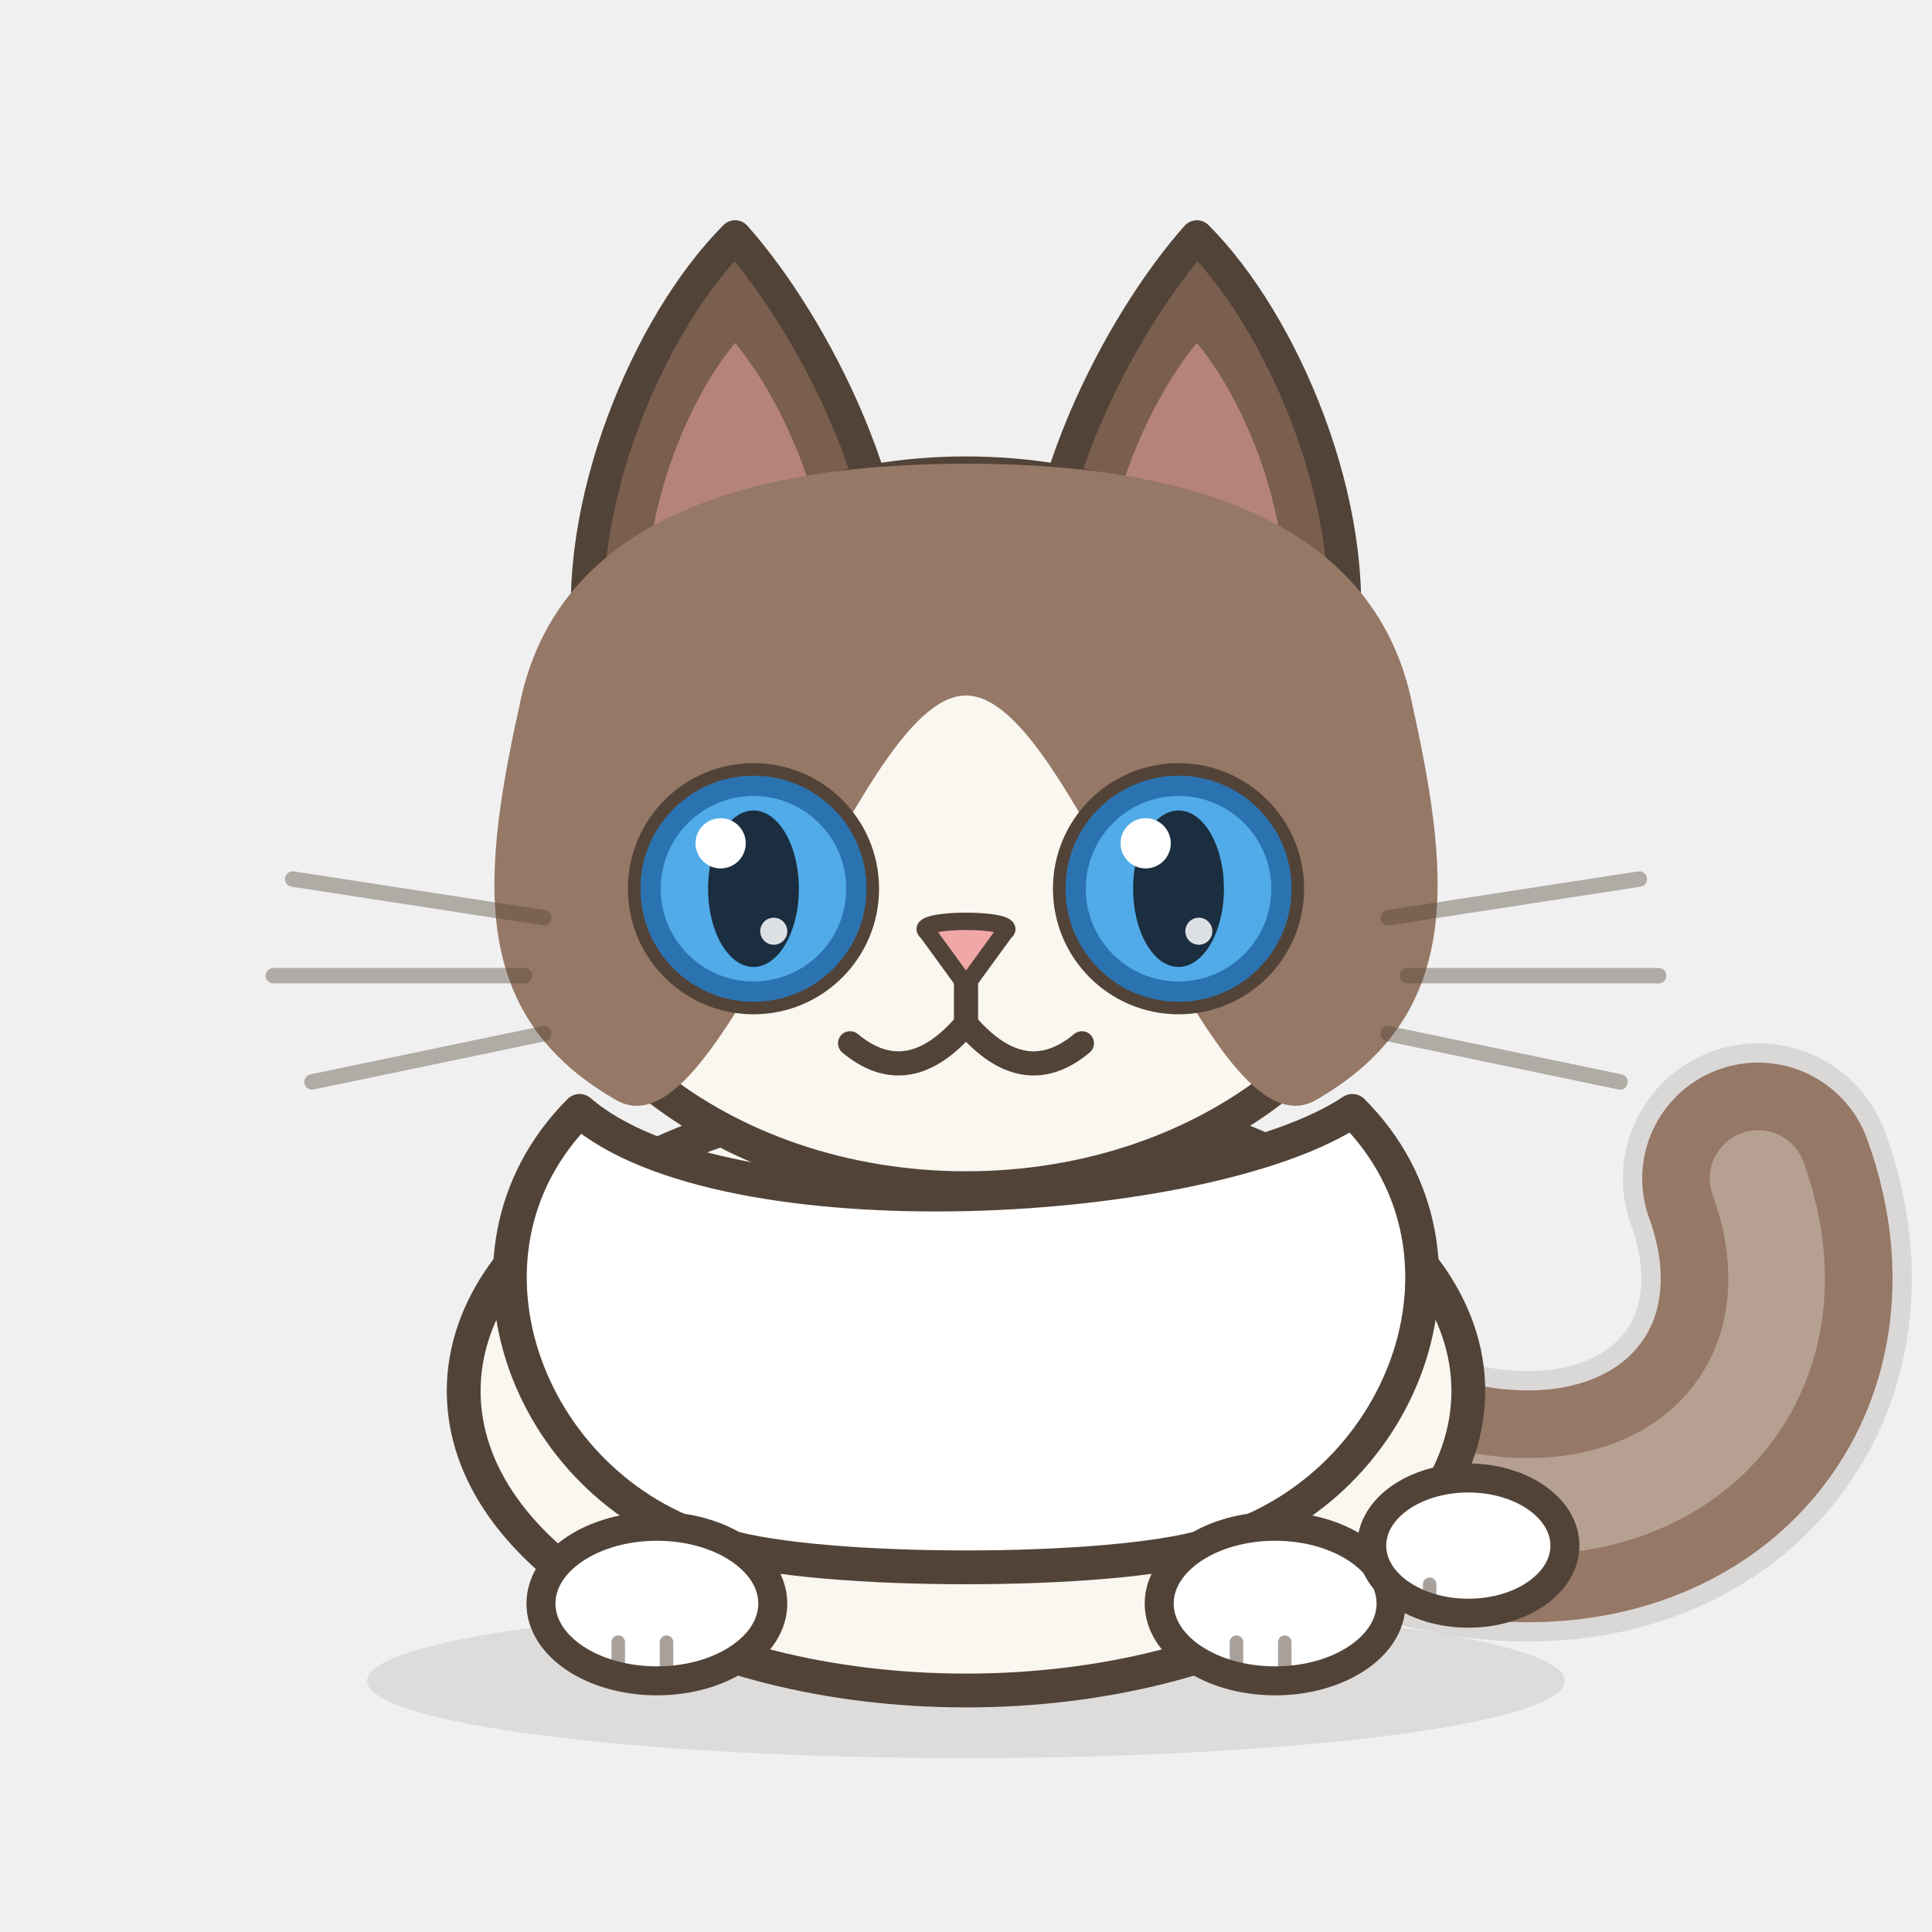
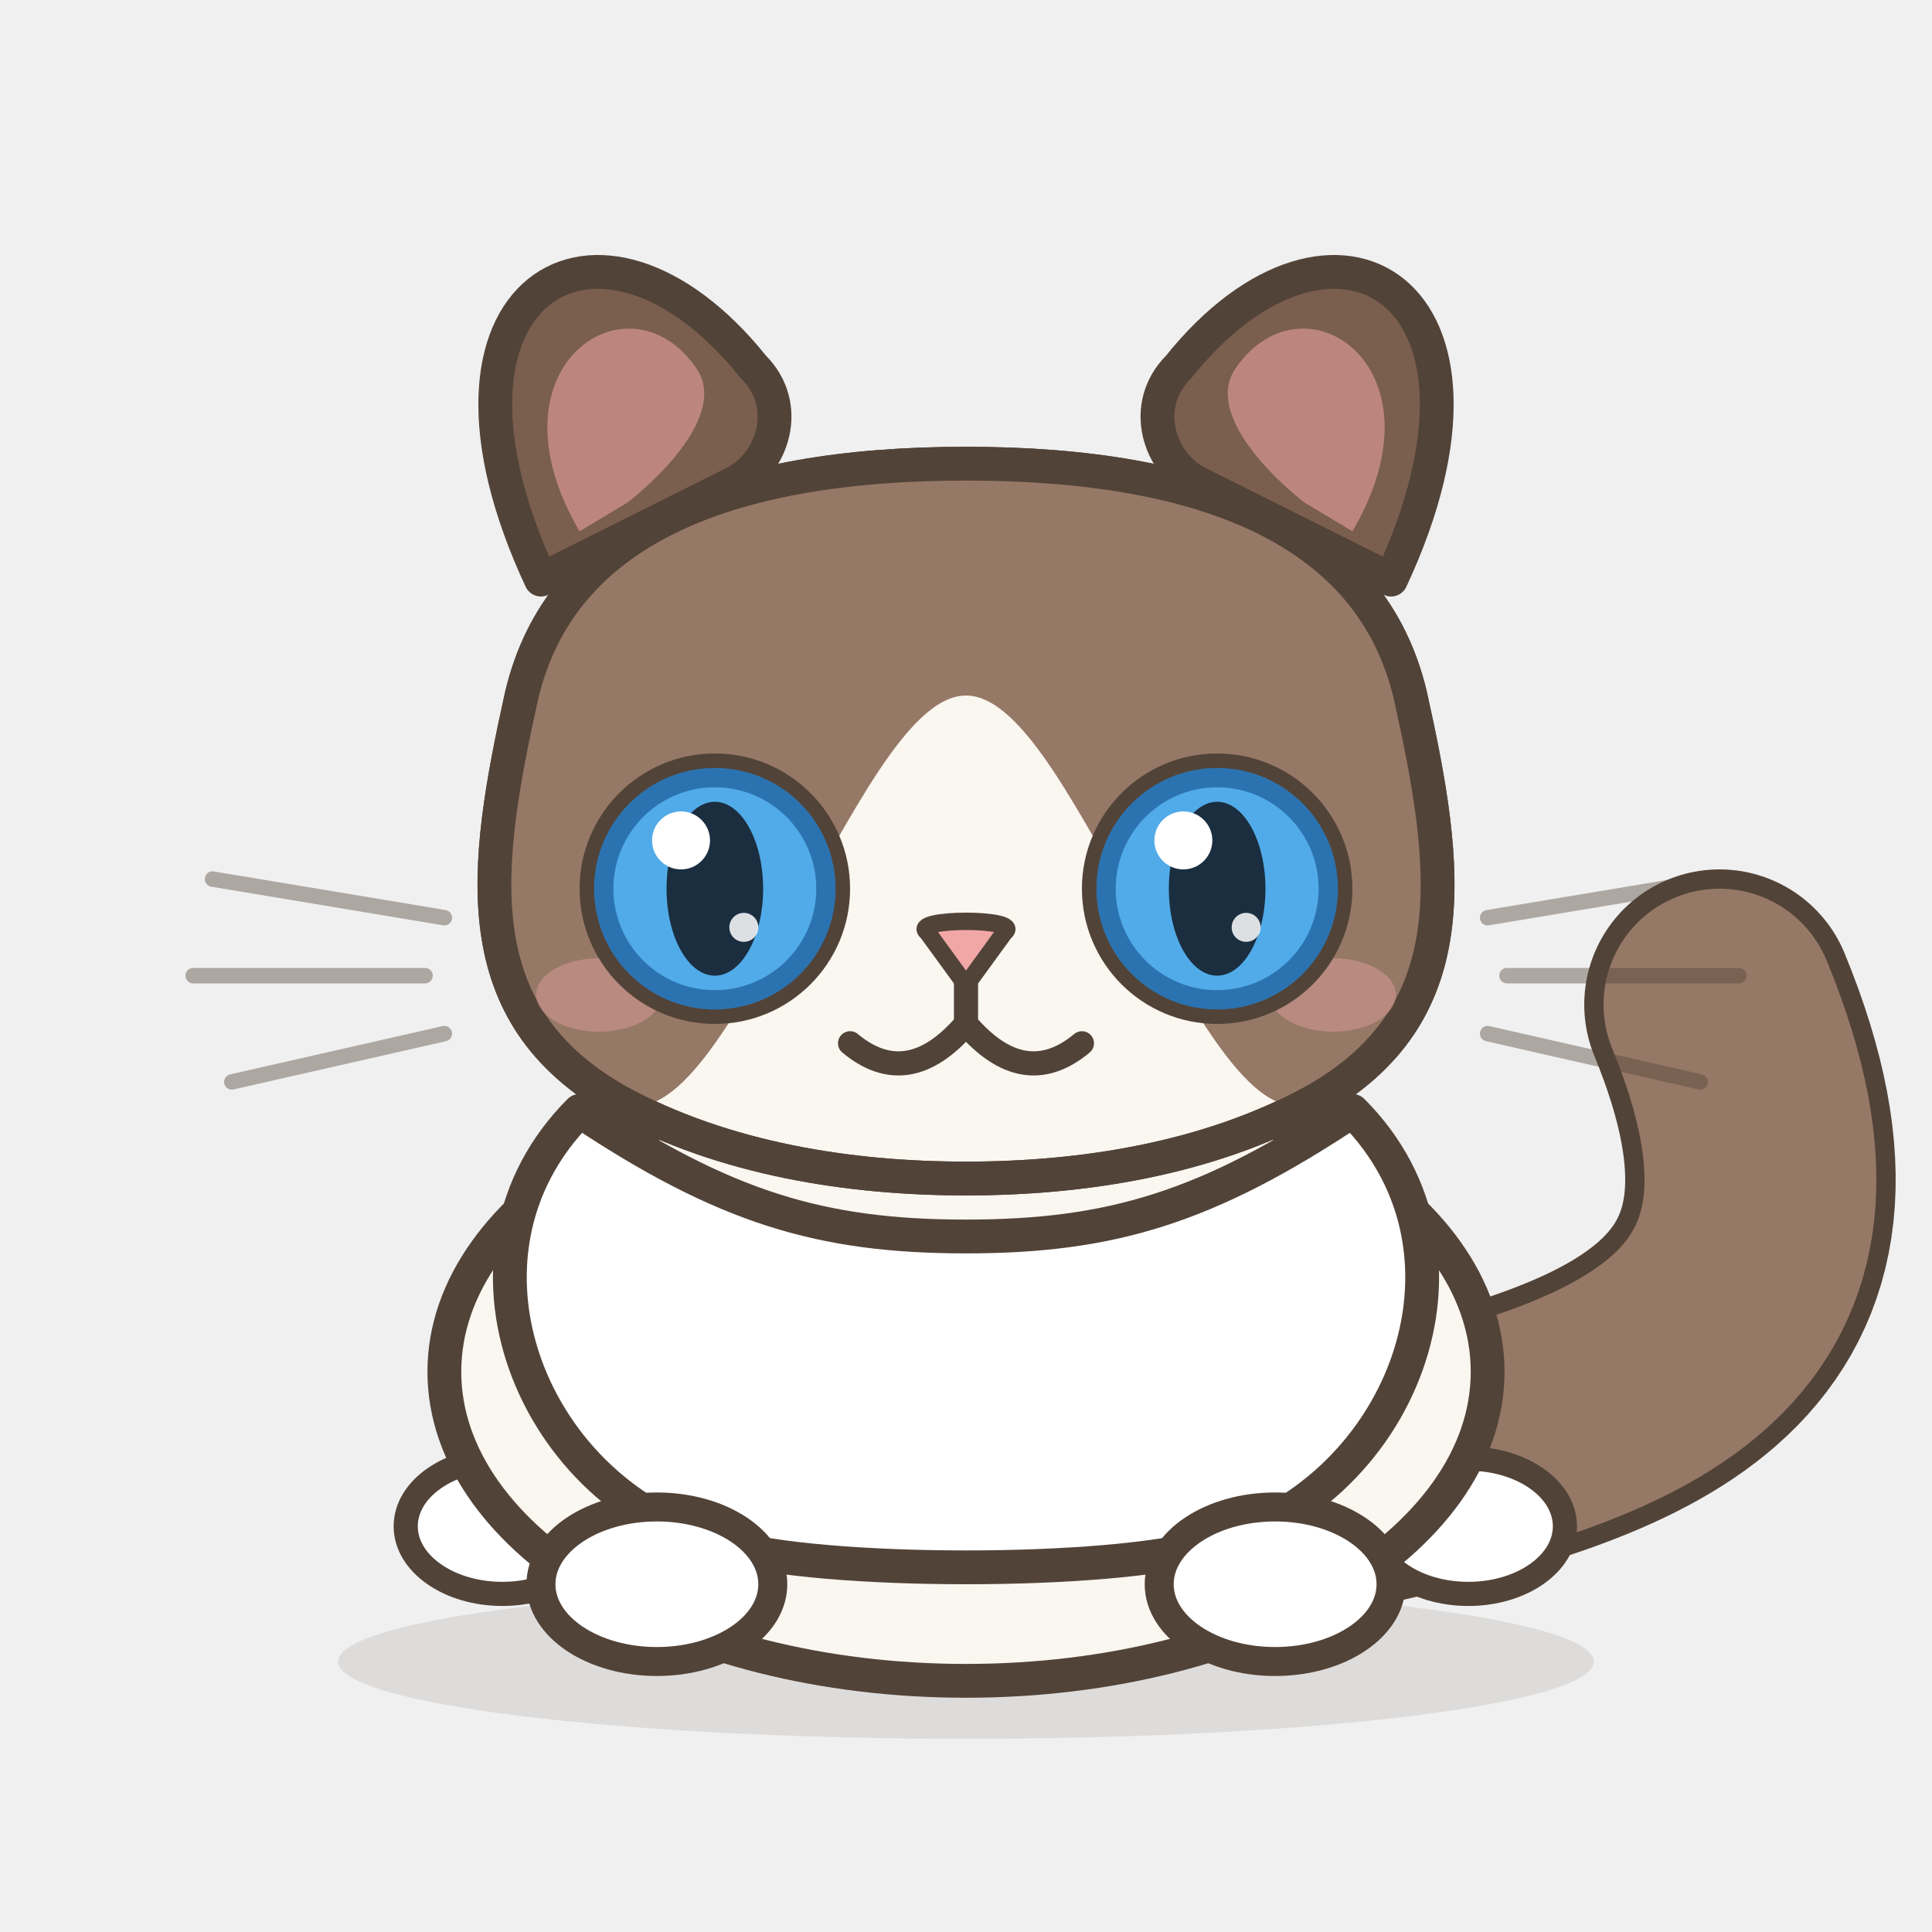
<svg xmlns="http://www.w3.org/2000/svg" viewBox="0 0 200 200">
-   <g transform="translate(0 0)">
-     <ellipse cx="100" cy="174" rx="62" ry="8" fill="#524338" opacity="0.12" />
-     <g class="m-tail">
-       <path d="M146 154 C172 162 190 144 182 122" fill="none" stroke="#524338" stroke-width="28" stroke-linecap="round" stroke-linejoin="round" opacity="0.14" />
-       <path d="M146 154 C172 162 190 144 182 122" fill="none" stroke="#967866" stroke-width="24" stroke-linecap="round" stroke-linejoin="round" />
-       <path d="M146 154 C172 162 190 144 182 122" fill="none" stroke="#FAF6F0" stroke-width="10" stroke-linecap="round" opacity="0.32" />
+   <ellipse cx="100" cy="172" rx="65.0" ry="8" fill="#524338" opacity="0.12" />
+   <g id="rig-tail">
+     <path d="M142 152.0 C169.1 145.8 192.0 138.0 178.0 104.0" fill="none" stroke="#524338" stroke-width="28" stroke-linecap="round" />
+     <path d="M142 152.0 C169.1 145.8 192.0 138.0 178.0 104.0" fill="none" stroke="#967866" stroke-width="24" stroke-linecap="round" />
+     <path d="M142 152.0 C169.1 145.8 192.0 138.0 178.0 104.0" fill="none" stroke="#FAF6F0" stroke-width="10" stroke-linecap="round" stroke-dasharray="28 120" stroke-dashoffset="-75" />
+   </g>
+   <g id="rig-body-group" transform="translate(0 0) rotate(0 100 156) scale(1 1)">
+     <ellipse cx="52" cy="158" rx="10" ry="7" fill="#FFFFFF" stroke="#524338" stroke-width="2.5" />
+     <ellipse cx="152" cy="158" rx="10" ry="7" fill="#FFFFFF" stroke="#524338" stroke-width="2.5" />
+     <ellipse cx="100" cy="142" rx="54" ry="32" fill="#FAF6F0" stroke="#524338" stroke-width="3.5" />
+     <path d="M60 115 C45 130 55 155 75 160 C85 163 115 163 125 160 C145 155 155 130 140 115 C125 125 115 128 100 128 C85 128 75 125 60 115 Z" fill="#FFFFFF" stroke="#524338" stroke-width="3.5" stroke-linejoin="round" />
+   </g>
+   <g id="rig-head-group" transform="translate(0 0) rotate(0 100 104)">
+     <g transform="rotate(0 68 54)" stroke="#524338" stroke-width="3.5" stroke-linejoin="round">
+       <path d="M56 60 C42 30 62 18 78 38 C82 42 80 48 76 50 Z" fill="#7A5E4E" />
+       <path d="M60 55 C50 38 65 28 72 38 C75 42 70 48 65 52 Z" fill="#F2A7A7" opacity="0.55" stroke="none" />
    </g>
-     <g class="m-body">
-       <ellipse cx="100" cy="144" rx="52" ry="31" fill="#FAF6F0" stroke="#524338" stroke-width="3.5" />
-       <path d="M60 115 C45 130 55 155 75 160     C85 163 115 163 125 160     C145 155 155 130 140 115     C125 125 75 128 60 115 Z" fill="#FFFFFF" stroke="#524338" stroke-width="3.5" stroke-linejoin="round" />
-       <ellipse cx="68" cy="166" rx="12" ry="8" fill="#FFFFFF" stroke="#524338" stroke-width="3" />
-       <path d="M64 170 v2.4" stroke="#524338" stroke-width="1.4" stroke-linecap="round" opacity="0.5" />
-       <path d="M69 170 v2.4" stroke="#524338" stroke-width="1.4" stroke-linecap="round" opacity="0.5" />
-       <ellipse cx="132" cy="166" rx="12" ry="8" fill="#FFFFFF" stroke="#524338" stroke-width="3" />
-       <path d="M128 170 v2.4" stroke="#524338" stroke-width="1.4" stroke-linecap="round" opacity="0.5" />
-       <path d="M133 170 v2.4" stroke="#524338" stroke-width="1.4" stroke-linecap="round" opacity="0.5" />
-       <ellipse cx="152" cy="160" rx="10" ry="7" fill="#FFFFFF" stroke="#524338" stroke-width="3" />
-       <path d="M148 164 v2.4" stroke="#524338" stroke-width="1.4" stroke-linecap="round" opacity="0.5" />
+     <g transform="rotate(0 132 54)" stroke="#524338" stroke-width="3.5" stroke-linejoin="round">
+       <path d="M144 60 C158 30 138 18 122 38 C118 42 120 48 124 50 Z" fill="#7A5E4E" />
+       <path d="M140 55 C150 38 135 28 128 38 C125 42 130 48 135 52 Z" fill="#F2A7A7" opacity="0.55" stroke="none" />
    </g>
-     <g class="m-head">
-       <g class="m-ears">
-         <path d="M-16 3 C-18 -12 -8 -31 0 -40 C9 -31 17 -12 15 3 Z" transform="translate(76.1 64.5) rotate(0) scale(-1 1)" fill="#7A5E4E" stroke="#524338" stroke-width="3.4" stroke-linejoin="round" />
-         <path d="M-9 0 C-11 -10 -5 -23 0 -29 C5 -23 10 -11 9 0 Z" transform="translate(76.1 64.5) rotate(0) scale(-1 1)" fill="#F2A7A7" opacity="0.5" />
-         <path d="M-16 3 C-18 -12 -8 -31 0 -40 C9 -31 17 -12 15 3 Z" transform="translate(123.9 64.5) rotate(0) scale(1 1)" fill="#7A5E4E" stroke="#524338" stroke-width="3.4" stroke-linejoin="round" />
-         <path d="M-9 0 C-11 -10 -5 -23 0 -29 C5 -23 10 -11 9 0 Z" transform="translate(123.9 64.5) rotate(0) scale(1 1)" fill="#F2A7A7" opacity="0.5" />
+     <path d="M100 48 C125 48 142 55 146 72 C150 90 152 105 136 114 C125 120 112 122 100 122 C88 122 75 120 64 114 C48 105 50 90 54 72 C58 55 75 48 100 48 Z" fill="#FAF6F0" stroke="#524338" stroke-width="3.5" stroke-linejoin="round" />
+     <path d="M100 48 C125 48 142 55 146 72 C150 90 152 105 136 114 C130 117 124 105 118 95 C112 85 106 72 100 72 C94 72 88 85 82 95 C76 105 70 117 64 114 C48 105 50 90 54 72 C58 55 75 48 100 48 Z" fill="#967866" />
+     <path d="M100 48 C125 48 142 55 146 72 C150 90 152 105 136 114 C125 120 112 122 100 122 C88 122 75 120 64 114 C48 105 50 90 54 72 C58 55 75 48 100 48 Z" fill="none" stroke="#524338" stroke-width="3.5" stroke-linejoin="round" />
+     <ellipse cx="62" cy="103" rx="6.5" ry="3.8" fill="#F2A7A7" opacity="0.38" />
+     <ellipse cx="138" cy="103" rx="6.5" ry="3.8" fill="#F2A7A7" opacity="0.38" />
+     <g>
+       <circle cx="74" cy="92" r="14" fill="#524338" />
+       <circle cx="74" cy="92" r="12.5" fill="#2B73B0" />
+       <circle cx="74" cy="92" r="10.5" fill="#51ABE8" />
+       <circle cx="126" cy="92" r="14" fill="#524338" />
+       <circle cx="126" cy="92" r="12.5" fill="#2B73B0" />
+       <circle cx="126" cy="92" r="10.5" fill="#51ABE8" />
+       <g class="pupils" transform="translate(0 0)">
+         <ellipse cx="74" cy="92" rx="5" ry="9" fill="#1A2E40" />
+         <circle cx="70.5" cy="87" r="3" fill="#FFFFFF" />
+         <circle cx="77" cy="96" r="1.5" fill="#FFFFFF" opacity="0.85" />
+         <ellipse cx="126" cy="92" rx="5" ry="9" fill="#1A2E40" />
+         <circle cx="122.5" cy="87" r="3" fill="#FFFFFF" />
+         <circle cx="129" cy="96" r="1.5" fill="#FFFFFF" opacity="0.85" />
      </g>
-       <ellipse cx="100" cy="86" rx="46" ry="37" fill="#FAF6F0" stroke="#524338" stroke-width="3.5" />
-       <path d="M100.0 48.0 C125.0 48.0 142.0 55.0 146.0 72.0 C150.0 90.0 152.0 105.0 136.0 114.0     C130.0 117.0 124.0 105.0 118.0 95.0 C112.0 85.0 106.0 72.0 100.0 72.0     C94.0 72.0 88.0 85.0 82.0 95.0 C76.0 105.0 70.0 117.0 64.0 114.0     C48.0 105.0 50.0 90.0 54.0 72.0 C58.0 55.0 75.0 48.0 100.0 48.0 Z" fill="#967866" />
-       <g class="m-eyes">
-         <circle cx="78" cy="92" r="13" fill="#524338" />
-         <circle cx="78" cy="92" r="11.7" fill="#2B73B0" />
-         <circle cx="78" cy="92" r="9.6" fill="#51ABE8" />
-         <circle cx="122" cy="92" r="13" fill="#524338" />
-         <circle cx="122" cy="92" r="11.7" fill="#2B73B0" />
-         <circle cx="122" cy="92" r="9.6" fill="#51ABE8" />
-         <g class="pupils">
-           <ellipse cx="78" cy="92" rx="4.7" ry="8.1" fill="#1A2E40" />
-           <circle cx="74.6" cy="87.3" r="2.6" fill="#FFFFFF" />
-           <circle cx="80.1" cy="96.4" r="1.4" fill="#FFFFFF" opacity="0.85" />
-           <ellipse cx="122" cy="92" rx="4.7" ry="8.1" fill="#1A2E40" />
-           <circle cx="118.6" cy="87.3" r="2.6" fill="#FFFFFF" />
-           <circle cx="124.1" cy="96.4" r="1.4" fill="#FFFFFF" opacity="0.85" />
-         </g>
-       </g>
-       <path d="M100 102 L104 96.5 C106 95 94 95 96 96.5 Z" fill="#F2A7A7" stroke="#524338" stroke-width="1.8" stroke-linejoin="round" />
-       <path d="M100 102 L100 106 M100 106 Q94 113 88 108 M100 106 Q106 113 112 108" fill="none" stroke="#524338" stroke-width="2.5" stroke-linecap="round" />
    </g>
-     <g stroke="#524338" stroke-width="1.6" stroke-linecap="round" opacity="0.4">
-       <path d="M56.3 95 L30.3 91" />
-       <path d="M54.3 101 L28.3 101" />
-       <path d="M56.3 107 L32.3 112" />
-       <path d="M143.7 95 L169.7 91" />
-       <path d="M145.7 101 L171.7 101" />
-       <path d="M143.7 107 L167.7 112" />
+     <path d="M100 102 L104 96.5 C106 95 94 95 96 96.5 Z" fill="#F2A7A7" stroke="#524338" stroke-width="1.8" stroke-linejoin="round" />
+     <path d="M100 102 L100 106 M100 106 Q94 113 88 108 M100 106 Q106 113 112 108" fill="none" stroke="#524338" stroke-width="2.5" stroke-linecap="round" />
+     <g stroke="#524338" stroke-width="1.6" stroke-linecap="round" opacity="0.42">
+       <path d="M46 95 L22 91" />
+       <path d="M44 101 L20 101" />
+       <path d="M46 107 L24 112" />
+       <path d="M154 95 L178 91" />
+       <path d="M156 101 L180 101" />
+       <path d="M154 107 L176 112" />
    </g>
  </g>
+   <g transform="translate(0 0) rotate(0 68 158)">
+     <ellipse cx="68" cy="164" rx="12" ry="8" fill="#FFFFFF" stroke="#524338" stroke-width="3" />
+   </g>
+   <g transform="translate(0 0) rotate(0 132 158)">
+     <ellipse cx="132" cy="164" rx="12" ry="8" fill="#FFFFFF" stroke="#524338" stroke-width="3" />
+   </g>
</svg>
